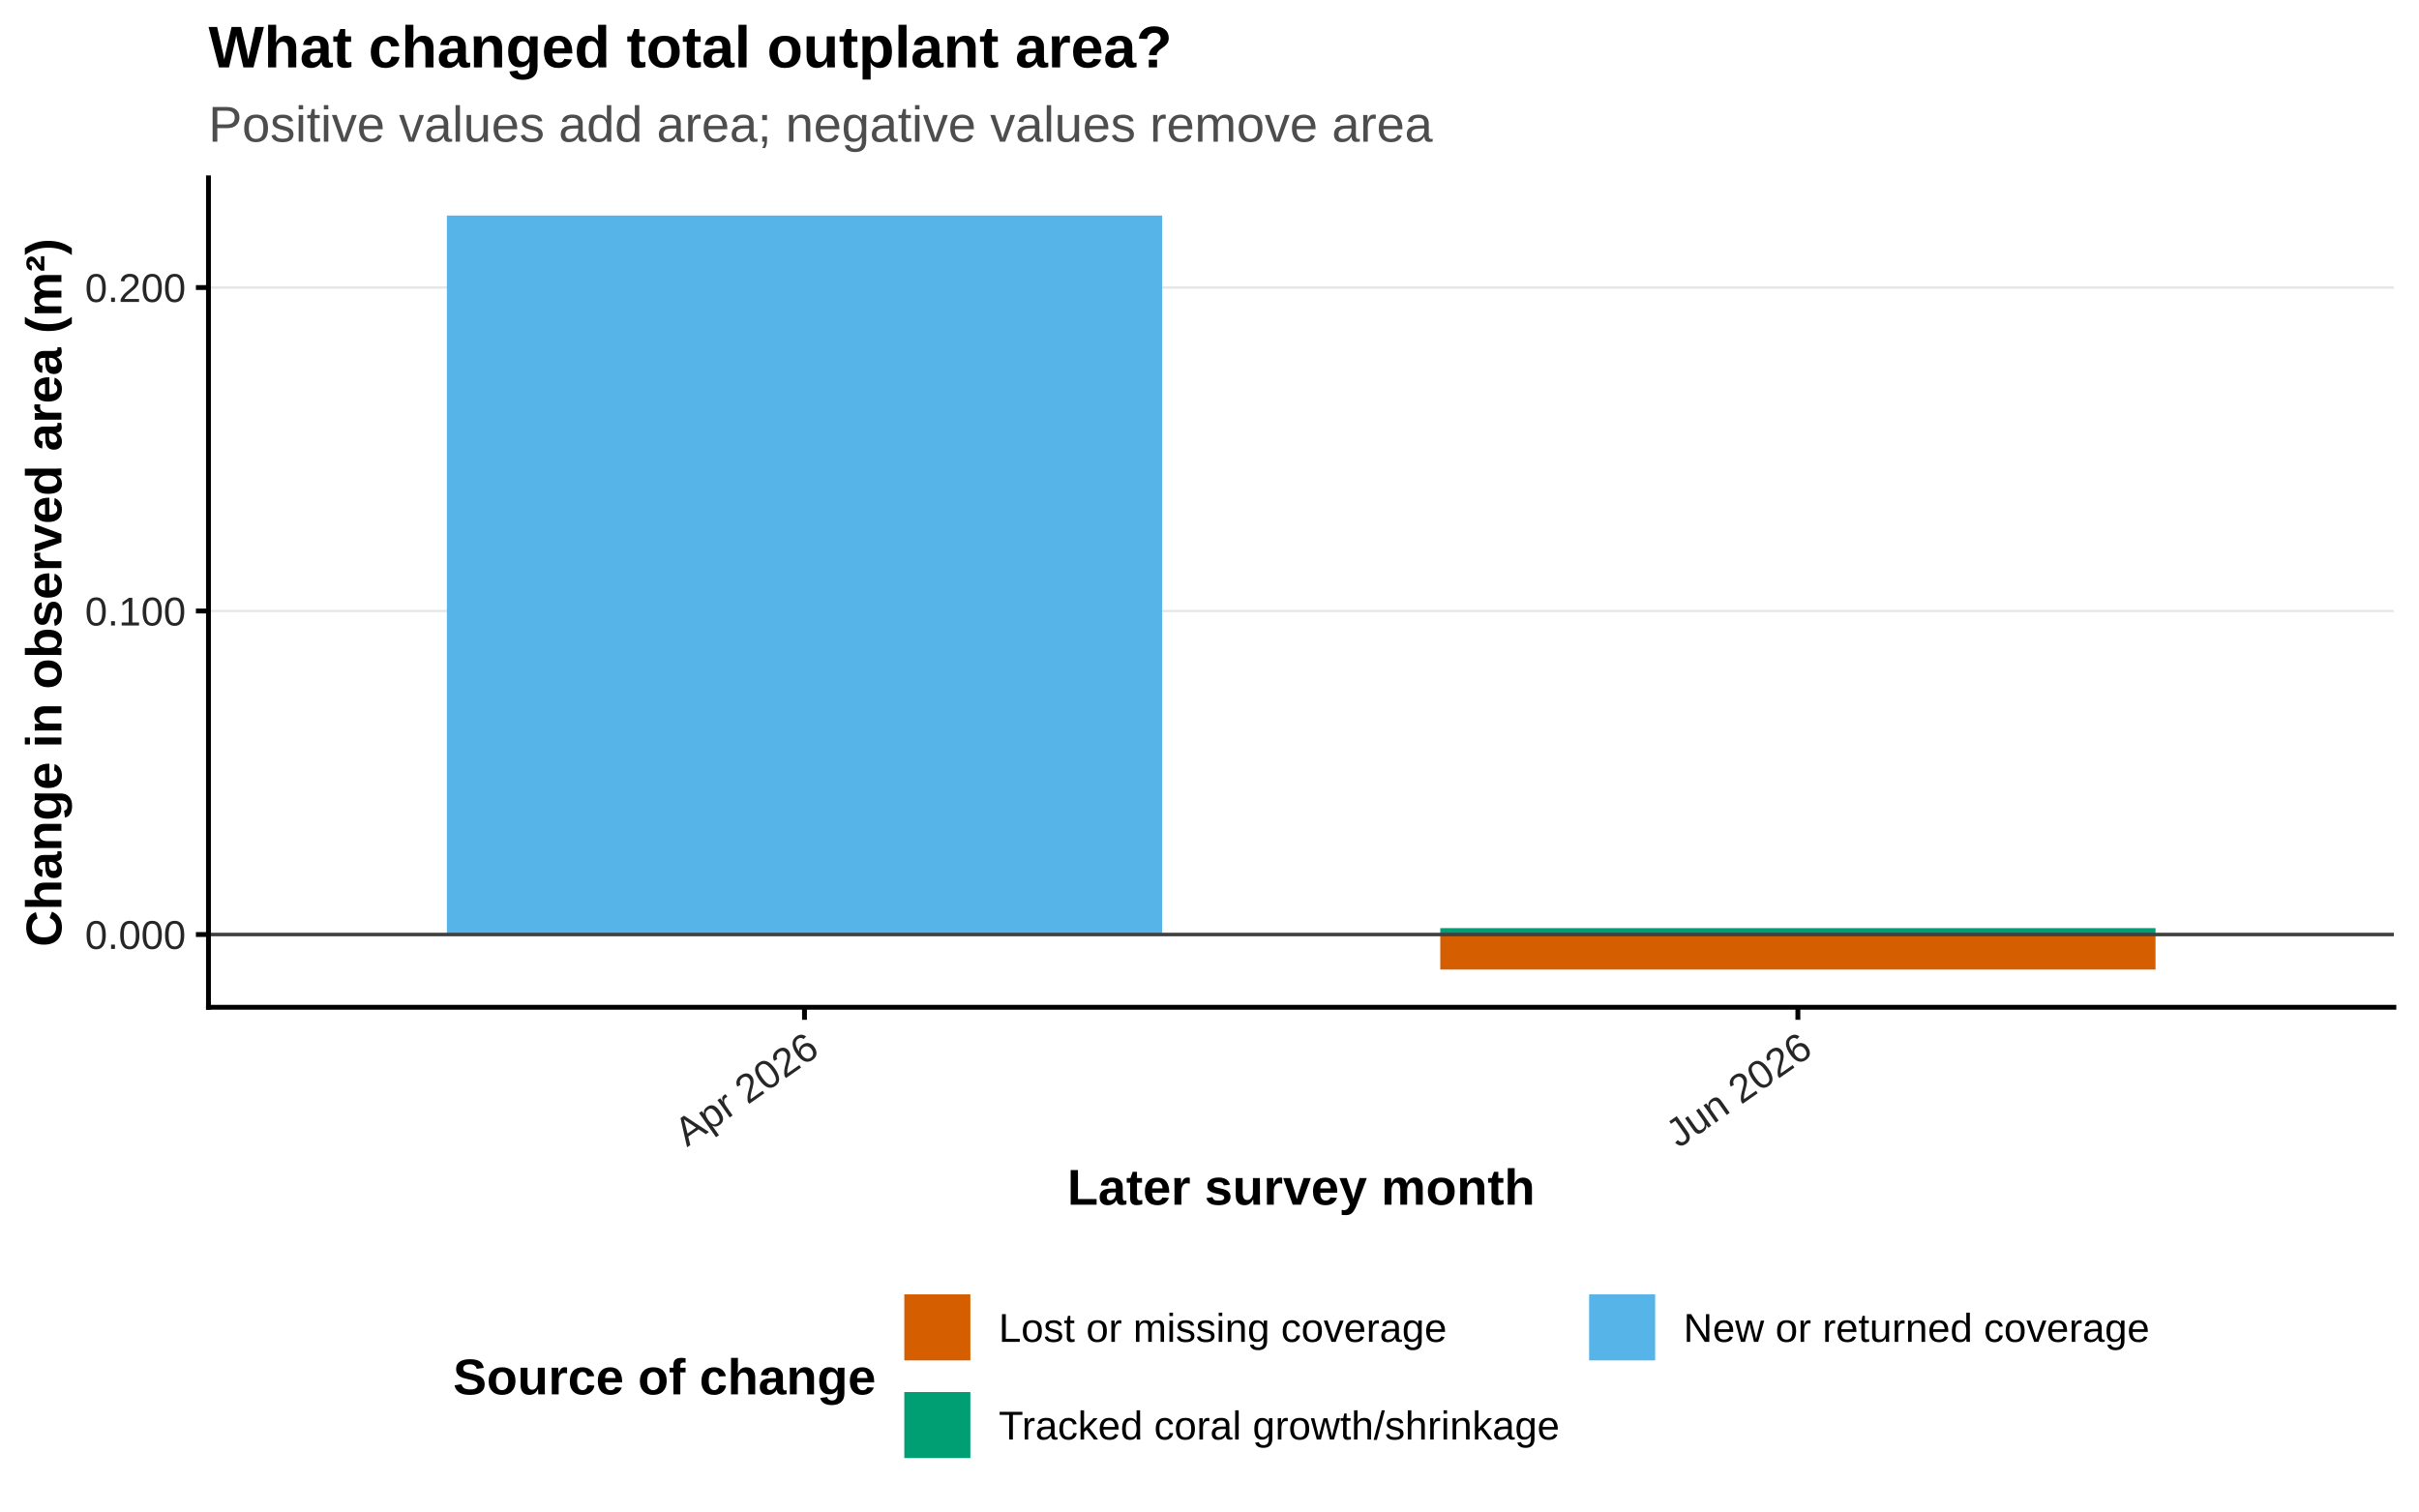
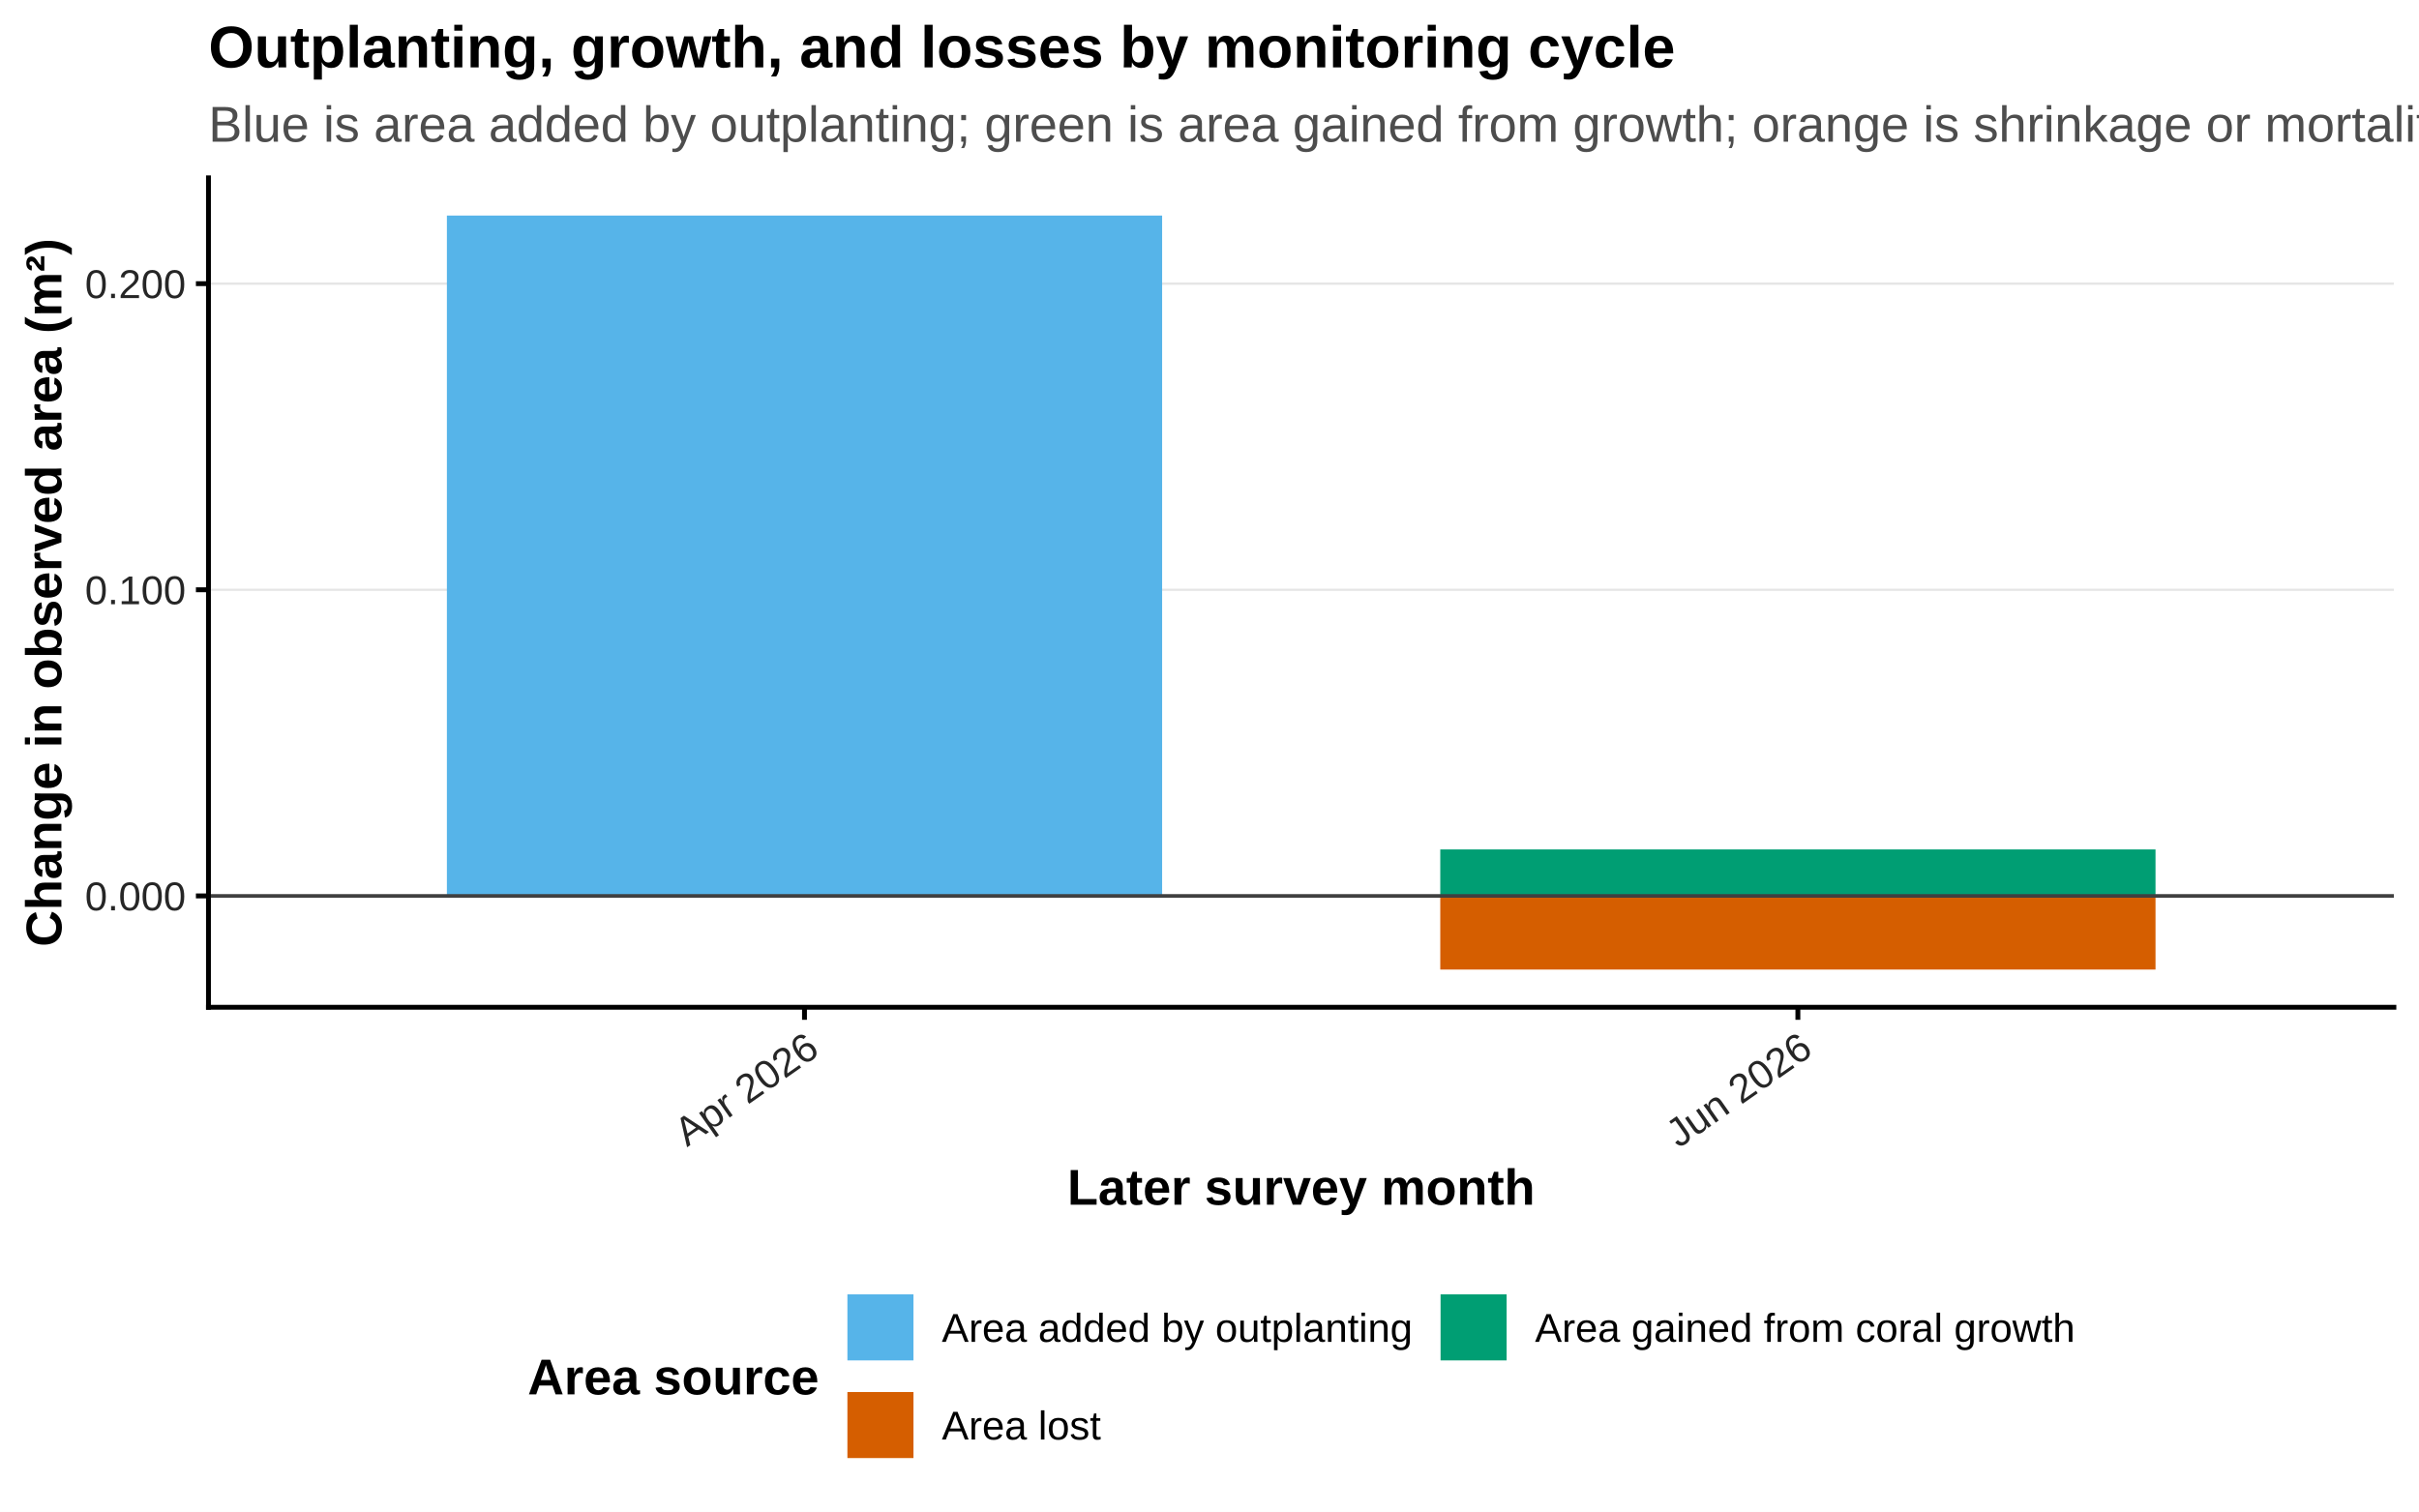
<svg xmlns="http://www.w3.org/2000/svg" class="svglite" width="576.00pt" height="360.00pt" viewBox="0 0 576.00 360.00">
  <defs>
    <style type="text/css">
    .svglite line, .svglite polyline, .svglite polygon, .svglite path, .svglite rect, .svglite circle {
      fill: none;
      stroke: #000000;
      stroke-linecap: round;
      stroke-linejoin: round;
      stroke-miterlimit: 10.00;
    }
    .svglite text {
      white-space: pre;
    }
  </style>
  </defs>
  <rect width="100%" height="100%" style="stroke: none; fill: #FFFFFF;" />
  <defs>
    <clipPath id="cpMC4wMHw1NzYuMDB8MC4wMHwzNjAuMDA=">
      <rect x="0.00" y="0.00" width="576.00" height="360.00" />
    </clipPath>
  </defs>
  <g clip-path="url(#cpMC4wMHw1NzYuMDB8MC4wMHwzNjAuMDA=)">
    <rect x="0.00" y="0.00" width="576.00" height="360.00" style="stroke-width: 1.16; stroke: #FFFFFF; fill: #FFFFFF;" />
  </g>
  <defs>
    <clipPath id="cpNDkuNjR8NTcwLjAyfDQyLjM2fDIzOS45MA==">
      <rect x="49.64" y="42.36" width="520.38" height="197.54" />
    </clipPath>
  </defs>
  <g clip-path="url(#cpNDkuNjR8NTcwLjAyfDQyLjM2fDIzOS45MA==)">
    <rect x="49.64" y="42.36" width="520.38" height="197.54" style="stroke-width: 1.16; stroke: none; fill: #FFFFFF;" />
-     <polyline points="49.64,222.57 570.02,222.57 " style="stroke-width: 0.53; stroke: #E5E5E5; stroke-linecap: butt;" />
-     <polyline points="49.64,145.52 570.02,145.52 " style="stroke-width: 0.53; stroke: #E5E5E5; stroke-linecap: butt;" />
-     <polyline points="49.64,68.48 570.02,68.48 " style="stroke-width: 0.53; stroke: #E5E5E5; stroke-linecap: butt;" />
-     <rect x="106.41" y="51.34" width="170.31" height="171.23" style="stroke-width: 1.16; stroke: none; stroke-linecap: butt; stroke-linejoin: miter; fill: #56B4E9;" />
-     <rect x="342.95" y="222.57" width="170.31" height="8.35" style="stroke-width: 1.16; stroke: none; stroke-linecap: butt; stroke-linejoin: miter; fill: #D55E00;" />
-     <rect x="342.95" y="221.05" width="170.31" height="1.52" style="stroke-width: 1.16; stroke: none; stroke-linecap: butt; stroke-linejoin: miter; fill: #009E73;" />
-     <line x1="49.64" y1="222.57" x2="570.02" y2="222.57" style="stroke-width: 0.85; stroke: #404040; stroke-linecap: butt;" />
+     <polyline points="49.64,213.38 570.02,213.38 " style="stroke-width: 0.53; stroke: #E5E5E5; stroke-linecap: butt;" />
+     <polyline points="49.64,140.47 570.02,140.47 " style="stroke-width: 0.53; stroke: #E5E5E5; stroke-linecap: butt;" />
+     <polyline points="49.64,67.56 570.02,67.56 " style="stroke-width: 0.53; stroke: #E5E5E5; stroke-linecap: butt;" />
+     <rect x="106.41" y="51.34" width="170.31" height="162.04" style="stroke-width: 1.16; stroke: none; stroke-linecap: butt; stroke-linejoin: miter; fill: #56B4E9;" />
+     <rect x="342.95" y="202.31" width="170.31" height="11.07" style="stroke-width: 1.16; stroke: none; stroke-linecap: butt; stroke-linejoin: miter; fill: #009E73;" />
+     <rect x="342.95" y="213.38" width="170.31" height="17.54" style="stroke-width: 1.16; stroke: none; stroke-linecap: butt; stroke-linejoin: miter; fill: #D55E00;" />
+     <line x1="49.64" y1="213.38" x2="570.02" y2="213.38" style="stroke-width: 0.85; stroke: #404040; stroke-linecap: butt;" />
  </g>
  <g clip-path="url(#cpMC4wMHw1NzYuMDB8MC4wMHwzNjAuMDA=)">
    <polyline points="49.64,239.90 49.64,42.36 " style="stroke-width: 1.16; stroke-linecap: square;" />
-     <text x="44.26" y="226.01" text-anchor="end" style="font-size: 9.60px;fill: #262626; font-family: &quot;Arial&quot;;" textLength="24.00px" lengthAdjust="spacingAndGlyphs">0.000</text>
-     <text x="44.26" y="148.97" text-anchor="end" style="font-size: 9.60px;fill: #262626; font-family: &quot;Arial&quot;;" textLength="24.00px" lengthAdjust="spacingAndGlyphs">0.100</text>
-     <text x="44.26" y="71.92" text-anchor="end" style="font-size: 9.60px;fill: #262626; font-family: &quot;Arial&quot;;" textLength="24.00px" lengthAdjust="spacingAndGlyphs">0.200</text>
-     <polyline points="46.65,222.57 49.64,222.57 " style="stroke-width: 1.16; stroke-linecap: butt;" />
-     <polyline points="46.65,145.52 49.64,145.52 " style="stroke-width: 1.16; stroke-linecap: butt;" />
-     <polyline points="46.65,68.48 49.64,68.48 " style="stroke-width: 1.16; stroke-linecap: butt;" />
+     <text x="44.26" y="216.82" text-anchor="end" style="font-size: 9.60px;fill: #262626; font-family: &quot;Arial&quot;;" textLength="24.00px" lengthAdjust="spacingAndGlyphs">0.000</text>
+     <text x="44.26" y="143.91" text-anchor="end" style="font-size: 9.60px;fill: #262626; font-family: &quot;Arial&quot;;" textLength="24.00px" lengthAdjust="spacingAndGlyphs">0.100</text>
+     <text x="44.26" y="71.00" text-anchor="end" style="font-size: 9.60px;fill: #262626; font-family: &quot;Arial&quot;;" textLength="24.00px" lengthAdjust="spacingAndGlyphs">0.200</text>
+     <polyline points="46.65,213.38 49.64,213.38 " style="stroke-width: 1.16; stroke-linecap: butt;" />
+     <polyline points="46.65,140.47 49.64,140.47 " style="stroke-width: 1.16; stroke-linecap: butt;" />
+     <polyline points="46.65,67.56 49.64,67.56 " style="stroke-width: 1.16; stroke-linecap: butt;" />
    <polyline points="49.64,239.90 570.02,239.90 " style="stroke-width: 1.16; stroke-linecap: square;" />
    <polyline points="191.56,242.89 191.56,239.90 " style="stroke-width: 1.16; stroke-linecap: butt;" />
    <polyline points="428.10,242.89 428.10,239.90 " style="stroke-width: 1.16; stroke-linecap: butt;" />
    <text transform="translate(195.51,250.92) rotate(-35)" text-anchor="end" style="font-size: 9.60px;fill: #262626; font-family: &quot;Arial&quot;;" textLength="38.94px" lengthAdjust="spacingAndGlyphs">Apr 2026</text>
    <text transform="translate(432.05,250.92) rotate(-35)" text-anchor="end" style="font-size: 9.60px;fill: #262626; font-family: &quot;Arial&quot;;" textLength="39.47px" lengthAdjust="spacingAndGlyphs">Jun 2026</text>
    <text x="309.83" y="286.92" text-anchor="middle" style="font-size: 12.00px; font-weight: bold; font-family: &quot;Arial&quot;;" textLength="111.37px" lengthAdjust="spacingAndGlyphs">Later survey month</text>
    <text transform="translate(14.62,141.13) rotate(-90)" text-anchor="middle" style="font-size: 12.00px; font-weight: bold; font-family: &quot;Arial&quot;;" textLength="168.72px" lengthAdjust="spacingAndGlyphs">Change in observed area (m²)</text>
-     <rect x="101.91" y="301.53" width="415.85" height="52.49" style="stroke-width: 1.16; stroke: none; fill: #FFFFFF;" />
-     <text x="107.88" y="332.10" style="font-size: 12.00px; font-weight: bold; font-family: &quot;Arial&quot;;" textLength="100.69px" lengthAdjust="spacingAndGlyphs">Source of change</text>
-     <rect x="214.55" y="307.51" width="17.28" height="17.28" style="stroke-width: 1.16; stroke: none; fill: #FFFFFF;" />
-     <rect x="215.33" y="308.28" width="15.73" height="15.73" style="stroke-width: 1.16; stroke: none; stroke-linecap: butt; stroke-linejoin: miter; fill: #D55E00;" />
-     <rect x="377.61" y="307.51" width="17.28" height="17.28" style="stroke-width: 1.16; stroke: none; fill: #FFFFFF;" />
-     <rect x="378.39" y="308.28" width="15.73" height="15.73" style="stroke-width: 1.16; stroke: none; stroke-linecap: butt; stroke-linejoin: miter; fill: #56B4E9;" />
-     <rect x="214.55" y="330.76" width="17.28" height="17.28" style="stroke-width: 1.16; stroke: none; fill: #FFFFFF;" />
-     <rect x="215.33" y="331.54" width="15.73" height="15.73" style="stroke-width: 1.16; stroke: none; stroke-linecap: butt; stroke-linejoin: miter; fill: #009E73;" />
-     <text x="237.81" y="319.59" style="font-size: 9.60px; font-family: &quot;Arial&quot;;" textLength="106.63px" lengthAdjust="spacingAndGlyphs">Lost or missing coverage</text>
-     <text x="400.87" y="319.59" style="font-size: 9.60px; font-family: &quot;Arial&quot;;" textLength="110.91px" lengthAdjust="spacingAndGlyphs">New or returned coverage</text>
-     <text x="237.81" y="342.85" style="font-size: 9.60px; font-family: &quot;Arial&quot;;" textLength="133.83px" lengthAdjust="spacingAndGlyphs">Tracked coral growth/shrinkage</text>
-     <text x="49.64" y="33.74" style="font-size: 12.00px;fill: #4D4D4D; font-family: &quot;Arial&quot;;" textLength="291.48px" lengthAdjust="spacingAndGlyphs">Positive values add area; negative values remove area</text>
-     <text x="49.64" y="16.05" style="font-size: 14.00px; font-weight: bold; font-family: &quot;Arial&quot;;" textLength="229.34px" lengthAdjust="spacingAndGlyphs">What changed total outplant area?</text>
+     <rect x="119.67" y="301.53" width="380.31" height="52.49" style="stroke-width: 1.16; stroke: none; fill: #FFFFFF;" />
+     <text x="125.65" y="332.10" style="font-size: 12.00px; font-weight: bold; font-family: &quot;Arial&quot;;" textLength="69.38px" lengthAdjust="spacingAndGlyphs">Area source</text>
+     <rect x="201.01" y="307.51" width="17.28" height="17.28" style="stroke-width: 1.16; stroke: none; fill: #FFFFFF;" />
+     <rect x="201.78" y="308.28" width="15.73" height="15.73" style="stroke-width: 1.16; stroke: none; stroke-linecap: butt; stroke-linejoin: miter; fill: #56B4E9;" />
+     <rect x="342.25" y="307.51" width="17.28" height="17.28" style="stroke-width: 1.16; stroke: none; fill: #FFFFFF;" />
+     <rect x="343.02" y="308.28" width="15.73" height="15.73" style="stroke-width: 1.16; stroke: none; stroke-linecap: butt; stroke-linejoin: miter; fill: #009E73;" />
+     <rect x="201.01" y="330.76" width="17.28" height="17.28" style="stroke-width: 1.16; stroke: none; fill: #FFFFFF;" />
+     <rect x="201.78" y="331.54" width="15.73" height="15.73" style="stroke-width: 1.16; stroke: none; stroke-linecap: butt; stroke-linejoin: miter; fill: #D55E00;" />
+     <text x="224.27" y="319.59" style="font-size: 9.60px; font-family: &quot;Arial&quot;;" textLength="112.00px" lengthAdjust="spacingAndGlyphs">Area added by outplanting</text>
+     <text x="365.51" y="319.59" style="font-size: 9.60px; font-family: &quot;Arial&quot;;" textLength="128.51px" lengthAdjust="spacingAndGlyphs">Area gained from coral growth</text>
+     <text x="224.27" y="342.85" style="font-size: 9.60px; font-family: &quot;Arial&quot;;" textLength="37.86px" lengthAdjust="spacingAndGlyphs">Area lost</text>
+     <text x="49.64" y="33.74" style="font-size: 12.00px;fill: #4D4D4D; font-family: &quot;Arial&quot;;" textLength="534.95px" lengthAdjust="spacingAndGlyphs">Blue is area added by outplanting; green is area gained from growth; orange is shrinkage or mortality</text>
+     <text x="49.64" y="16.05" style="font-size: 14.00px; font-weight: bold; font-family: &quot;Arial&quot;;" textLength="349.09px" lengthAdjust="spacingAndGlyphs">Outplanting, growth, and losses by monitoring cycle</text>
  </g>
</svg>
